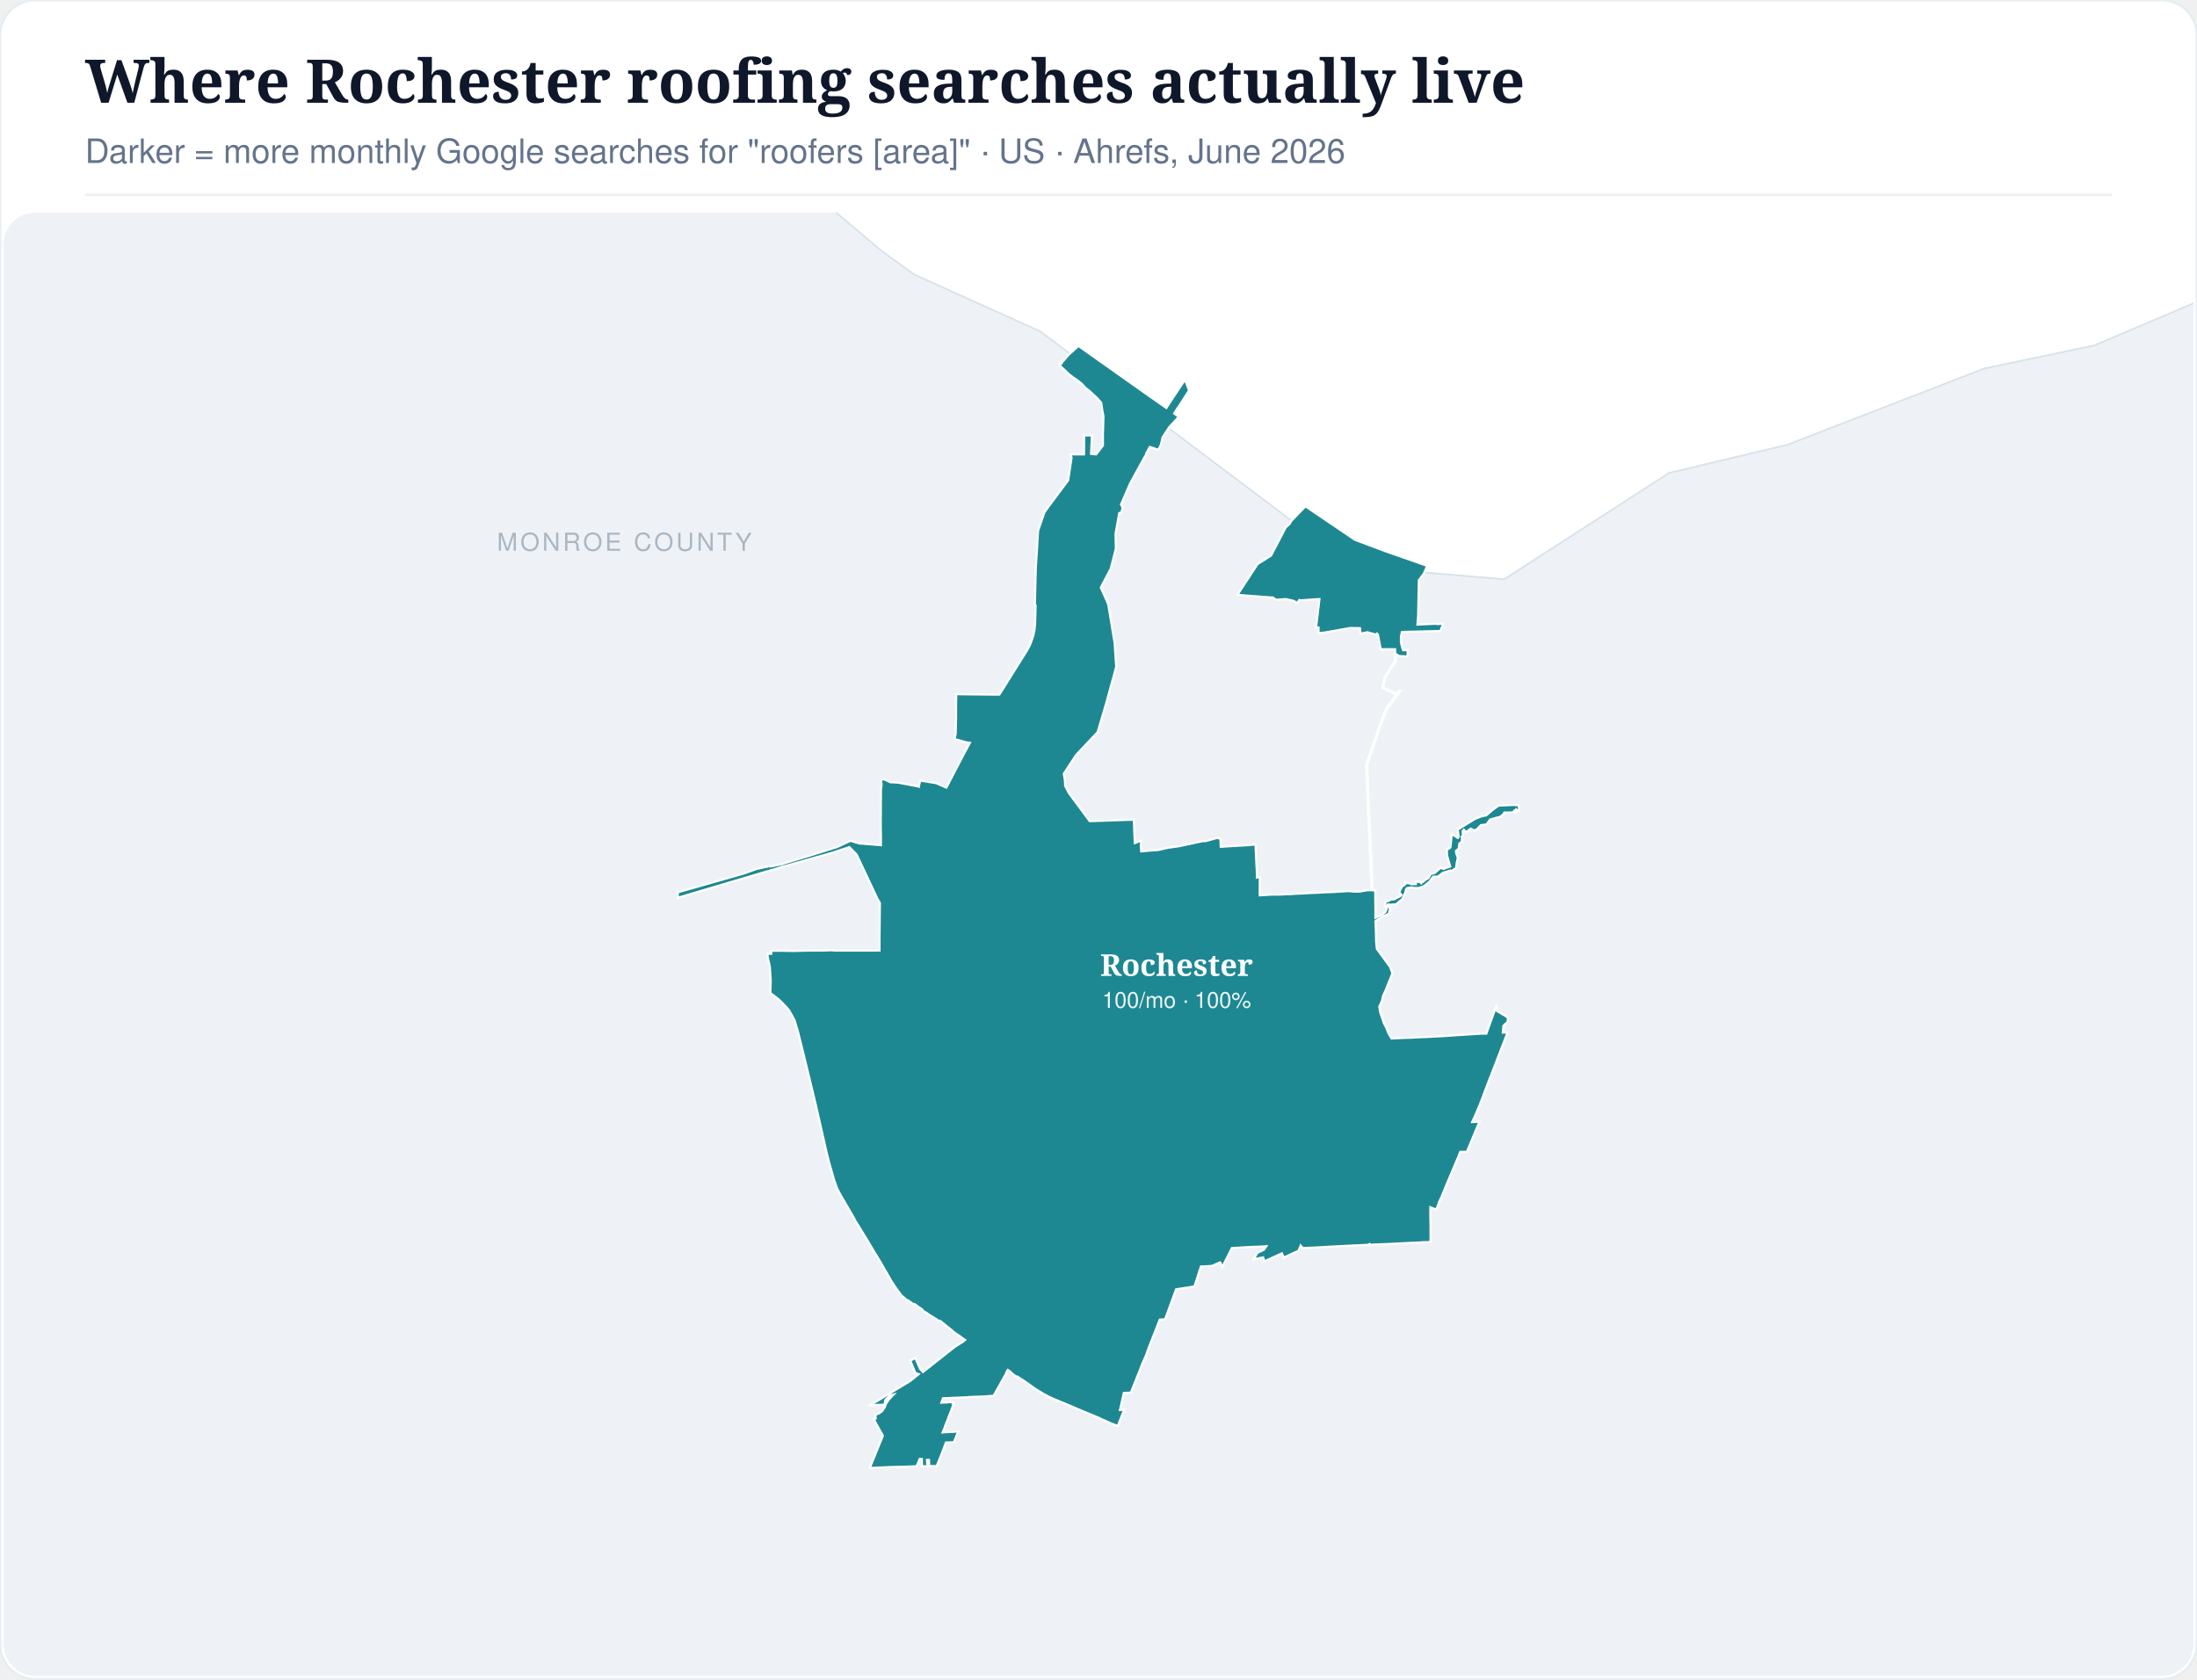
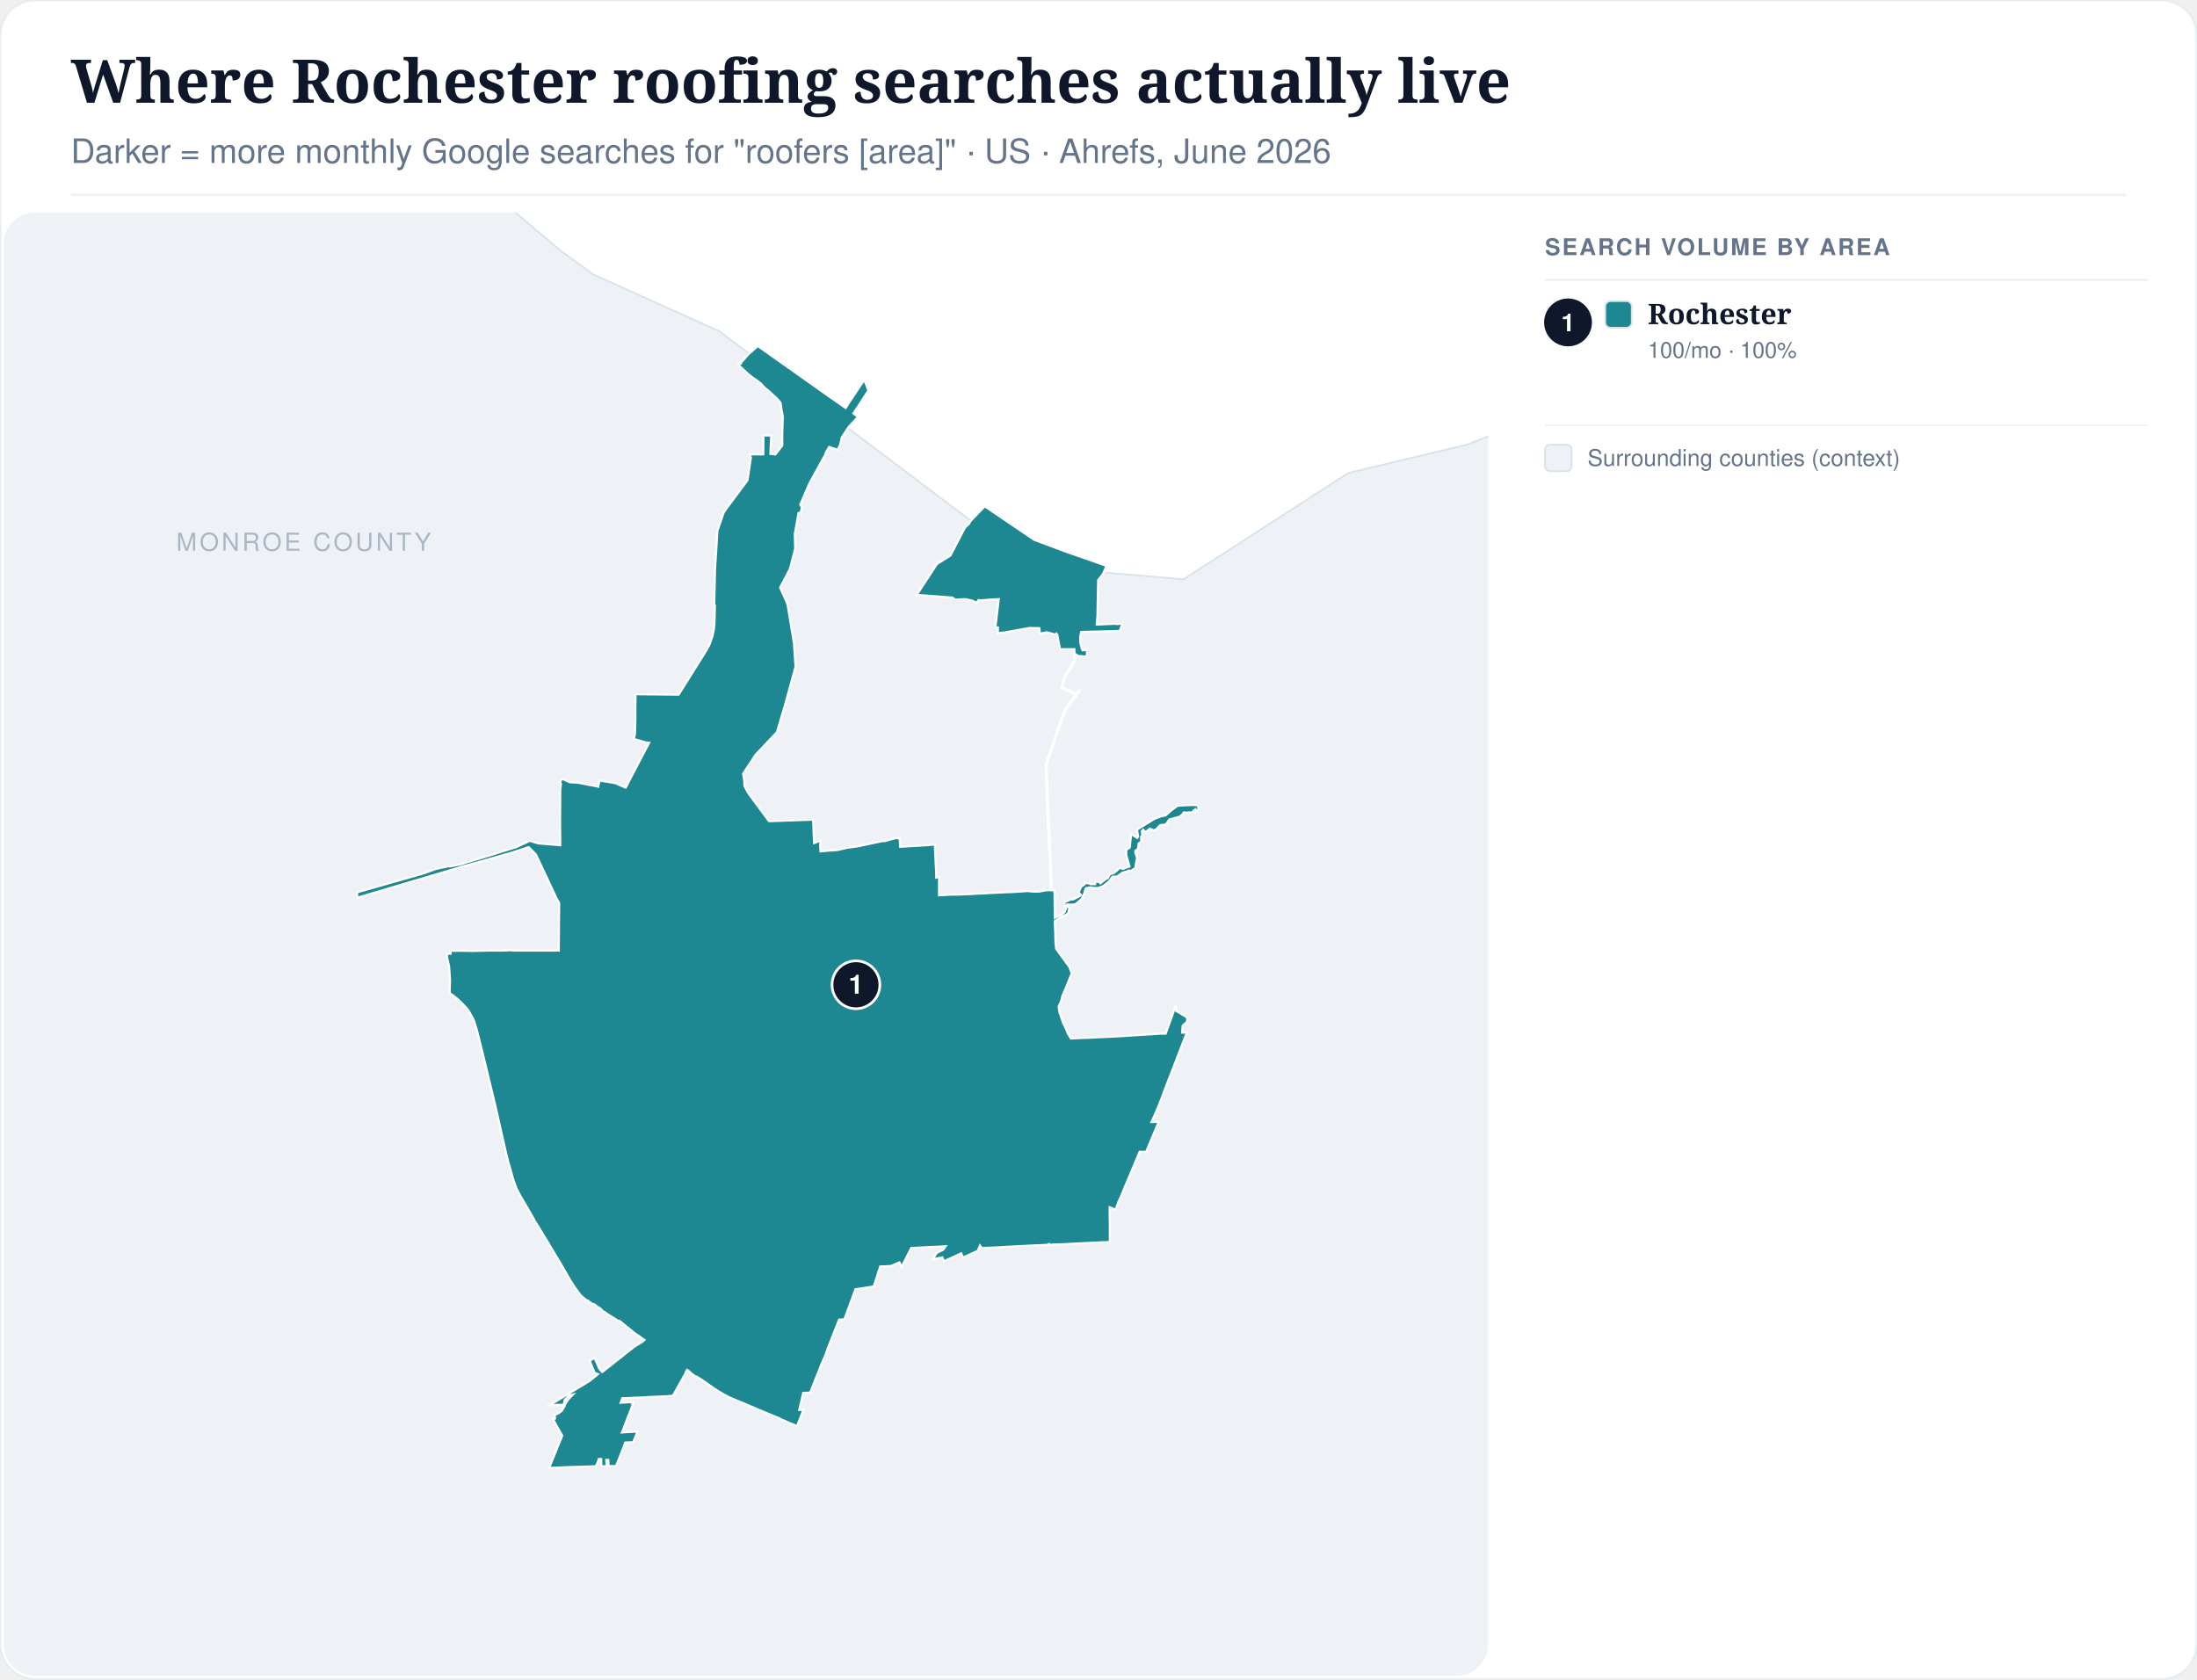
<svg xmlns="http://www.w3.org/2000/svg" viewBox="0 0 1240 948" role="img" width="100%" height="auto">
  <defs>
    <clipPath id="map">
-       <rect x="2" y="120" width="1236" height="826" rx="18" />
+       <rect x="2" y="120" width="838" height="826" rx="18" />
    </clipPath>
  </defs>
  <rect x="0" y="0" width="1240" height="948" rx="20" fill="#ffffff" stroke="#e7eef2" stroke-width="1.5" />
-   <text x="48" y="58" font-size="34" font-weight="700" fill="#0f172a" font-family="Georgia, serif">Where Rochester roofing searches actually live</text>
-   <text x="48" y="92" font-size="19" fill="#64748b" font-family="-apple-system, Helvetica, Arial, sans-serif">Darker = more monthly Google searches for "roofers [area]" · US · Ahrefs, June 2026</text>
-   <line x1="48" y1="110" x2="1192" y2="110" stroke="#eef2f6" stroke-width="1.5" />
+   <text x="40" y="58" font-size="34" font-weight="700" fill="#0f172a" font-family="Georgia, serif">Where Rochester roofing searches actually live</text>
+   <text x="40" y="92" font-size="19" fill="#64748b" font-family="-apple-system, Helvetica, Arial, sans-serif">Darker = more monthly Google searches for "roofers [area]" · US · Ahrefs, June 2026</text>
+   <line x1="40" y1="110" x2="1200" y2="110" stroke="#eef2f6" stroke-width="1.5" />
  <g clip-path="url(#map)">
-     <path d="M-437 -172L-434 -172L-383 -187L-352 -183L-318 -165L-234 -141L-184 -141L-101 -113L62 -89L116 -75L150 -73L219 -80L228 -66L302 -38L348 -13L383 45L498 142L516 155L587 187L660 242L729 294L802 323L849 327L942 267L1009 251L1120 208L1182 195L1248 167L1264 166L1290 162L1294 640L1302 1091L985 1091L993 1441L720 1438L297 1433L301 1268L-198 1270L-312 1072L-187 713L-441 715L-437 135L-437 125L-437 -172Z" fill="#eef2f6" stroke="#d8e3ea" stroke-width="1" fill-rule="evenodd" />
-     <text x="352.4" y="310.9" text-anchor="middle" font-size="14" letter-spacing="1.5" fill="#aab6c2" font-family="-apple-system, Helvetica, Arial, sans-serif">MONROE COUNTY</text>
-     <path d="M382.5 503.7L382.9 503.6L419.8 493.1L427.0 490.5L434.1 489.0L435.0 489.1L436.3 488.8L436.5 488.8L441.8 487.7L442.5 487.4L457.0 483.0L457.6 482.8L469.4 479.1L472.3 478.2L480.0 474.6L484.9 476.1L497.2 477.1L497.2 472.7L497.1 466.0L497.1 464.3L497.2 448.3L497.2 446.1L497.6 442.4L497.3 441.8L497.3 441.0L497.7 440.0L499.0 439.9L499.6 440.2L500.5 440.6L501.1 440.9L502.7 441.6L503.8 441.6L504.0 441.6L504.9 441.7L507.0 441.8L515.9 443.5L518.1 443.9L518.6 444.1L518.7 443.5L519.4 440.6L521.7 441.0L528.4 442.1L532.0 443.7L534.1 444.6L534.6 443.8L536.1 440.8L543.2 427.2L547.4 419.3L545.6 419.1L538.9 417.2L538.9 416.3L539.4 414.3L539.5 409.3L539.6 405.9L539.6 402.8L539.6 399.6L539.7 393.3L539.6 391.8L541.2 391.9L550.7 392.0L561.5 392.1L564.0 392.1L565.3 390.1L579.7 367.1L580.3 366.0L580.9 364.9L581.4 363.9L581.4 363.8L581.9 362.6L582.3 361.5L582.7 360.3L583.1 359.1L583.4 357.9L583.6 356.7L583.7 356.4L583.9 355.5L584.0 354.2L584.1 353.0L584.2 352.4L584.3 349.9L584.5 341.7L584.1 341.2L584.6 320.8L585.4 308.0L585.9 299.6L589.5 289.2L591.7 286.1L602.9 271.1L604.8 258.3L604.1 256.5L605.6 256.5L605.9 256.5L606.4 256.4L607.0 256.5L607.3 256.5L607.4 256.5L609.1 256.5L611.8 256.5L611.9 245.8L616.3 245.8L615.8 256.2L618.6 256.5L618.8 256.3L622.5 251.5L622.5 249.6L622.5 246.4L622.5 245.0L622.8 235.0L622.1 231.4L621.7 228.3L621.5 227.3L619.3 224.8L617.0 222.7L614.8 220.6L612.8 219.1L610.5 216.6L608.1 214.7L605.6 213.0L603.2 211.1L598.0 206.2L598.3 205.8L598.6 205.6L598.4 205.5L598.2 205.6L597.9 205.3L598.4 204.8L598.7 205.1L599.0 204.7L599.3 204.9L599.5 204.6L599.4 203.9L600.1 203.8L600.6 203.2L603.2 200.2L608.7 195.3L649.0 223.8L658.3 230.3L660.2 227.3L668.7 214.5L668.9 214.7L669.9 217.2L671.0 220.1L671.2 220.3L664.7 230.4L664.6 230.4L662.7 233.4L665.3 235.3L660.0 241.0L656.2 246.8L656.1 246.9L655.9 248.0L655.9 248.2L655.8 248.7L655.5 249.7L655.5 249.8L655.1 251.3L654.8 251.9L654.0 253.4L653.7 253.9L652.0 253.3L651.4 253.1L649.0 252.3L647.5 254.8L647.5 255.0L647.3 255.2L647.2 255.4L647.0 255.8L646.9 256.2L646.8 256.7L646.3 257.6L646.2 257.7L644.1 261.5L643.7 262.2L642.4 264.6L640.8 267.5L637.8 273.0L636.7 275.5L635.4 278.5L633.4 283.2L632.7 284.8L633.6 286.6L632.9 289.3L631.7 289.6L629.6 301.4L629.8 309.7L626.9 321.0L621.3 331.7L622.0 333.2L624.6 339.0L625.5 341.2L629.1 363.0L630.0 376.4L624.2 397.5L619.5 413.3L607.4 426.1L600.4 436.8L601.0 440.2L601.2 443.7L603.3 447.7L615.0 463.5L615.9 463.5L622.5 463.3L630.8 463.0L639.9 462.7L640.1 466.4L640.2 470.1L640.4 473.7L640.5 475.9L644.2 474.5L643.9 477.1L644.1 480.6L648.5 480.2L653.8 479.8L659.0 478.6L665.4 477.7L678.9 474.8L680.5 474.8L686.9 473.0L688.8 473.4L689.0 478.0L704.4 477.1L708.6 476.7L708.7 477.8L708.7 479.0L709.0 484.9L709.1 487.6L709.3 490.6L709.4 493.8L709.4 494.4L709.4 495.4L710.2 495.2L711.1 495.1L711.0 498.2L711.0 501.2L711.0 503.8L711.0 505.4L717.7 505.0L722.0 505.0L725.7 504.8L728.9 504.7L731.6 504.5L734.2 504.4L736.9 504.3L739.5 504.1L742.1 504.0L744.7 503.9L747.7 503.7L751.4 503.6L754.7 503.4L757.9 503.2L761.1 503.0L764.2 503.3L767.5 503.3L770.6 502.7L772.1 502.5L774.1 502.5L774.1 501.6L773.8 495.0L773.7 493.2L773.6 490.6L773.6 489.1L773.5 486.0L773.4 482.9L773.1 480.1L773.1 478.2L773.0 476.2L772.9 475.1L772.9 474.3L772.8 473.2L772.8 473.1L772.8 472.6L772.8 472.5L772.7 469.2L772.6 468.1L772.4 465.7L772.4 465.0L772.3 461.3L772.1 458.3L772.1 456.6L772.0 453.2L771.7 446.0L771.4 438.7L771.1 431.4L772.5 427.7L772.5 427.5L773.0 426.1L773.9 423.5L775.3 419.4L776.8 415.2L776.5 415.2L776.8 415.1L777.8 411.7L779.1 408.4L780.3 405.0L781.6 401.5L782.6 399.7L783.5 398.1L787.0 393.7L788.0 392.0L780.2 388.3L780.4 387.2L780.5 386.8L781.2 383.6L781.5 382.4L781.6 381.9L782.6 380.5L783.5 379.1L787.3 373.0L787.3 372.6L787.4 368.3L787.4 366.5L780.6 366.5L779.3 366.5L777.7 358.2L777.5 358.1L777.2 357.7L776.9 358.1L776.8 358.2L776.4 358.1L776.1 358.1L771.8 356.9L767.9 357.7L767.6 354.6L762.1 354.5L747.4 357.1L747.2 357.1L744.2 357.4L744.2 354.2L742.8 354.2L744.7 338.2L740.9 338.4L734.4 338.9L733.3 338.7L732.3 340.3L729.8 339.1L725.9 338.2L725.6 338.2L724.3 338.3L720.7 338.5L720.5 338.5L720.2 338.4L719.9 338.3L719.6 338.2L719.4 338.0L718.8 337.5L718.5 337.4L718.3 337.3L718.0 337.2L717.7 337.3L709.1 336.6L708.8 336.6L705.8 336.4L698.4 335.8L709.8 318.4L717.4 313.6L724.9 299.2L725.7 297.7L728.0 295.6L728.7 294.2L736.8 285.8L764.7 304.7L782.3 311.3L805.5 319.4L804.1 322.7L803.5 324.0L800.8 327.5L800.4 347.8L800.0 352.6L801.8 352.5L810.3 352.1L811.5 352.3L814.5 352.0L813.9 353.7L813.0 356.1L812.9 356.2L792.5 356.7L791.2 356.8L790.7 359.4L790.7 362.6L791.5 365.9L792.0 367.1L794.4 366.8L794.5 369.5L794.1 370.6L789.6 370.3L787.9 369.2L787.9 372.6L787.9 373.2L783.9 379.3L783.0 380.8L782.1 382.1L782.0 382.4L781.7 383.6L780.9 386.8L780.8 387.3L780.8 388.1L788.5 391.7L789.8 389.8L790.1 389.9L790.4 389.9L789.1 391.8L788.9 392.1L787.8 393.7L784.4 398.1L782.3 401.5L781.0 405.0L779.7 408.4L778.9 410.5L778.5 411.7L777.6 414.2L777.3 415.1L775.9 419.4L774.5 423.5L773.6 426.1L773.1 427.5L771.7 431.6L772.2 445.8L772.5 453.2L772.6 456.6L772.7 458.3L772.8 461.3L773.0 465.0L773.0 465.7L773.3 469.2L773.5 472.5L773.6 473.1L773.6 473.2L773.6 474.3L773.7 475.1L773.7 476.2L773.7 478.3L773.8 480.2L773.9 482.9L774.1 485.9L774.2 489.0L774.3 493.2L774.4 494.9L774.5 501.6L774.7 502.6L776.1 502.5L776.2 504.3L776.3 514.4L776.3 518.1L780.4 516.1L781.8 514.9L782.6 513.1L782.7 513.0L781.9 511.5L781.9 508.9L783.6 508.6L784.9 507.8L785.7 507.7L786.7 507.7L790.4 505.8L791.0 505.2L789.7 503.7L791.3 500.4L792.8 499.5L793.3 498.7L793.3 497.9L794.0 498.5L795.5 498.6L796.5 499.1L799.1 499.1L799.1 497.7L800.8 497.8L801.4 497.8L802.1 498.6L802.8 498.0L803.2 497.7L803.4 497.6L804.9 496.3L806.2 495.7L807.4 493.5L809.9 492.7L813.0 489.9L814.9 490.5L815.6 490.1L818.0 489.3L818.5 489.1L818.0 487.4L816.7 482.8L816.6 479.6L817.5 479.2L818.1 478.8L818.6 478.4L818.7 477.8L819.4 470.8L822.8 473.0L822.9 472.8L823.0 472.7L823.0 472.6L823.1 472.5L823.1 472.5L823.1 472.3L823.2 472.3L823.2 472.2L823.3 472.1L823.3 472.0L822.7 468.3L832.8 462.1L836.6 460.7L838.8 460.3L842.4 457.2L845.7 454.8L847.5 454.7L854.0 454.4L854.2 454.4L855.0 454.4L855.6 454.5L856.4 454.5L856.6 454.6L856.8 454.7L857.2 455.1L857.4 455.6L857.5 455.7L857.5 455.8L857.4 455.9L857.3 455.9L857.3 456.0L857.3 456.2L857.3 456.2L857.3 456.4L857.4 456.5L857.5 456.7L857.5 456.8L857.3 457.1L857.2 457.2L857.2 457.4L857.1 457.4L857.1 457.5L857.0 457.7L856.9 457.7L856.7 457.8L856.6 457.8L856.3 457.7L856.0 457.5L855.9 457.2L855.8 457.0L855.7 456.9L855.5 457.2L855.4 457.3L854.9 457.4L854.3 458.1L854.3 458.1L854.9 458.0L855.1 458.0L855.4 457.9L855.5 457.9L855.7 458.1L855.7 458.2L855.6 458.4L855.5 458.4L855.3 458.5L854.9 458.6L854.8 458.6L853.7 458.6L852.5 458.6L852.0 458.6L851.9 458.6L851.5 458.7L850.0 458.7L849.2 458.6L849.2 458.6L849.1 458.7L849.2 458.8L848.6 459.5L846.9 461.0L841.0 462.6L839.0 465.4L835.8 465.8L833.6 468.1L832.2 468.8L830.1 467.8L829.8 468.0L829.7 468.1L829.6 468.1L829.4 468.3L829.4 468.4L829.4 468.6L829.3 468.6L829.3 468.7L829.2 468.9L829.1 469.0L828.9 469.0L828.8 469.0L828.7 469.0L828.6 468.9L827.6 469.8L826.2 468.4L825.5 469.2L825.7 471.7L825.0 472.3L825.2 474.4L824.9 475.3L823.7 476.1L823.5 477.5L823.3 479.1L821.8 480.3L821.8 481.1L821.9 481.6L822.8 484.2L822.2 487.1L821.8 490.0L819.2 491.7L818.6 491.5L818.5 491.4L816.4 492.1L814.4 492.7L811.6 494.8L808.9 494.9L808.2 495.8L807.1 497.4L804.0 500.0L804.0 500.0L802.5 500.7L800.5 501.3L797.6 501.2L796.7 500.9L795.1 501.2L794.8 501.2L794.0 501.4L793.5 502.2L793.3 503.6L791.4 507.6L787.9 510.5L786.2 510.6L784.8 510.7L783.3 510.6L783.0 511.6L784.7 512.5L783.8 515.8L779.6 517.9L777.6 519.1L776.3 520.0L776.6 526.9L776.7 531.7L777.1 535.6L784.6 545.9L785.9 549.4L782.0 559.1L780.6 562.2L780.0 564.9L778.5 568.2L779.0 571.5L780.0 574.4L781.1 577.6L782.4 580.1L783.7 583.4L785.4 586.2L786.1 586.2L791.9 585.9L795.6 585.8L796.3 585.8L801.6 585.5L804.7 585.4L810.3 585.1L815.9 584.8L823.0 584.3L835.9 583.5L836.0 583.5L836.5 583.5L836.7 583.5L837.5 583.5L838.9 583.5L843.8 569.9L844.7 567.3L844.9 570.7L850.5 574.0L851.2 575.1L850.7 577.3L850.0 577.6L849.5 578.1L848.5 579.1L848.2 582.9L848.3 582.9L848.7 582.9L850.0 582.9L850.8 583.0L850.9 583.0L850.0 585.1L845.2 597.5L844.8 598.6L843.6 601.7L842.7 604.0L841.9 606.1L840.3 610.1L838.6 614.7L838.4 615.0L837.4 617.8L836.8 619.5L836.2 621.0L835.9 621.8L835.7 622.2L835.5 622.8L835.4 623.2L835.2 623.6L834.2 625.9L833.8 626.9L832.6 629.7L830.9 633.4L831.8 633.4L834.3 633.2L835.0 633.2L827.9 650.2L827.2 650.2L825.6 650.2L824.2 650.2L823.8 651.1L823.1 652.9L815.5 670.9L815.3 671.4L815.2 671.8L813.9 674.8L813.6 675.6L813.2 676.4L813.0 677.0L812.9 677.1L812.7 677.4L812.6 677.8L812.2 678.5L811.9 679.6L810.7 682.5L810.5 682.8L808.8 682.1L807.3 681.5L807.3 681.7L807.3 686.5L807.4 691.9L807.4 699.3L807.4 701.1L805.8 701.2L804.8 701.2L801.9 701.3L801.5 701.4L801.2 701.4L800.3 701.4L798.2 701.5L797.0 701.5L796.4 701.6L795.9 701.6L795.7 701.6L794.0 701.7L782.1 702.3L776.3 702.5L774.7 702.6L773.5 702.7L773.1 702.2L772.2 702.6L772.3 702.7L761.0 703.2L749.7 703.8L742.8 704.2L735.3 704.5L734.1 703.1L734.0 703.4L732.8 706.1L724.5 709.9L724.5 709.8L723.6 707.8L723.5 707.5L722.2 708.1L720.9 708.7L718.1 710.0L713.7 712.0L712.9 709.8L707.6 710.8L709.6 707.3L711.6 706.3L713.3 705.5L713.6 705.1L714.7 703.5L709.6 703.8L708.4 703.8L704.3 704.0L695.8 704.5L695.3 704.5L691.3 712.4L691.1 712.8L690.2 714.6L689.9 715.3L689.7 714.8L689.6 714.7L689.4 714.3L688.9 712.9L688.6 712.6L688.6 712.6L687.0 713.3L685.4 714.0L684.5 714.4L684.0 714.6L681.2 714.8L681.0 714.8L677.8 714.9L677.2 716.9L676.9 717.5L676.1 720.2L676.0 720.5L674.7 724.4L674.1 726.2L668.4 727.1L663.8 727.8L657.6 744.7L656.4 744.8L655.2 744.9L654.6 744.9L648.4 760.6L646.8 765.1L644.9 769.4L642.7 775.0L642.5 775.5L641.8 777.2L639.0 784.3L638.3 786.1L636.5 786.2L634.3 786.3L633.0 792.1L632.1 795.9L634.5 795.8L633.1 799.3L630.8 805.1L630.6 804.9L630.4 804.9L630.3 804.8L630.2 804.8L629.9 804.6L629.7 804.6L629.6 804.5L629.5 804.5L629.4 804.4L629.1 804.3L628.9 804.2L628.4 804.0L627.9 803.8L627.8 803.8L627.4 803.6L627.3 803.6L627.1 803.5L626.1 803.1L626.0 803.0L625.7 802.9L625.6 802.9L625.5 802.8L624.8 802.5L624.7 802.4L621.4 801.0L621.1 800.8L621.1 800.8L620.8 800.6L608.0 795.3L607.6 795.1L600.8 792.2L600.5 792.1L594.0 789.4L592.5 788.7L591.5 788.2L590.4 787.6L589.4 787.1L588.4 786.5L585.9 785.0L584.7 784.2L584.5 784.1L579.8 780.8L576.8 778.7L576.2 778.4L574.7 777.4L574.7 777.5L574.6 777.4L574.5 777.4L574.2 777.5L574.0 777.4L573.8 777.2L573.6 777.0L572.5 776.3L572.1 776.0L571.9 775.8L571.7 775.7L571.5 775.5L571.3 775.4L571.1 775.2L571.0 775.1L570.8 774.9L570.6 774.7L570.4 774.6L570.2 774.4L570.2 774.3L569.3 773.6L568.8 773.3L568.6 773.6L568.4 774.0L568.3 774.1L568.1 774.5L567.9 775.1L567.8 775.3L567.8 775.5L567.7 775.8L567.6 775.9L567.3 776.3L560.8 787.9L556.8 788.2L552.7 788.4L547.1 788.6L546.5 788.7L546.3 788.7L544.6 788.8L537.1 789.1L536.0 789.2L532.2 789.3L532.1 789.7L531.3 791.8L533.1 791.7L534.0 791.7L535.0 791.6L536.1 791.5L537.3 791.5L538.1 791.5L537.8 792.2L538.4 792.2L538.3 792.5L537.8 793.7L537.4 794.7L537.1 795.6L536.9 796.1L536.7 796.6L536.3 797.6L535.9 798.6L535.6 799.4L535.5 799.5L535.3 800.0L535.2 800.5L534.8 801.5L534.5 802.3L534.2 803.0L534.0 803.5L533.6 804.5L533.1 806.0L532.3 807.9L532.0 808.6L535.1 808.4L536.9 808.3L537.3 808.3L537.7 808.3L538.8 808.2L540.8 808.1L538.4 814.1L537.0 814.2L536.8 814.2L536.3 814.2L533.9 814.3L531.5 820.6L530.5 823.1L529.2 826.3L528.8 827.3L528.8 827.6L525.6 827.6L524.5 827.6L524.3 824.1L523.2 824.1L523.4 827.7L520.7 827.7L520.4 827.7L520.3 824.0L520.3 823.6L519.0 823.6L518.5 825.0L518.4 825.3L517.3 827.7L514.5 827.8L508.8 828.0L504.2 828.1L499.0 828.3L491.8 828.6L490.9 828.7L496.9 813.9L497.5 812.5L498.3 810.4L497.4 808.8L496.7 807.6L496.1 806.5L495.7 805.8L495.5 805.4L494.8 804.2L493.9 802.5L493.7 802.2L493.6 801.9L493.1 801.1L494.2 800.8L494.2 800.5L494.2 800.1L494.1 798.6L494.4 798.5L495.2 798.2L495.5 798.1L495.5 798.0L495.6 798.0L495.7 798.0L495.7 797.9L495.8 797.9L495.9 797.8L496.2 797.7L496.4 797.6L496.5 797.6L496.6 797.5L496.6 797.5L497.3 797.0L497.6 796.8L498.1 796.3L498.6 795.5L498.7 795.3L499.0 794.8L499.0 794.7L499.2 794.5L499.2 794.4L499.3 794.3L499.3 794.2L499.3 794.1L499.4 794.1L499.4 794.0L499.4 793.9L499.5 793.8L499.5 793.6L499.6 793.6L499.6 793.4L499.7 793.3L499.7 793.2L499.7 793.1L499.8 793.0L499.9 792.8L499.9 792.7L500.0 792.5L500.2 792.2L500.6 791.7L501.5 790.3L502.0 789.7L503.6 788.0L504.4 787.2L503.0 787.5L502.0 788.0L500.0 789.9L499.8 790.2L499.7 790.4L499.6 790.6L499.5 791.0L499.4 792.0L499.4 792.3L499.3 792.4L499.2 792.6L499.0 792.8L498.7 792.9L498.4 793.0L491.2 793.2L513.8 779.5L518.5 775.7L516.6 775.0L513.8 768.1L516.6 766.5L519.3 772.7L520.9 774.5L538.5 760.6L538.8 760.4L539.2 760.1L539.5 759.9L543.8 757.2L544.1 756.9L544.7 756.4L542.4 754.8L542.1 754.5L542.0 754.5L541.9 754.4L540.9 753.7L540.4 753.4L539.2 752.6L539.1 752.5L539.0 752.4L538.6 752.1L538.4 752.0L537.8 751.4L537.7 751.3L537.0 750.7L536.8 750.6L536.3 750.2L536.2 750.1L535.9 749.8L535.4 749.4L535.1 749.3L533.6 748.0L532.5 747.1L532.1 746.8L531.3 746.1L530.9 745.8L530.6 745.6L529.4 745.4L528.3 744.5L528.2 744.5L528.0 744.4L527.7 744.2L527.4 744.0L527.1 743.8L526.8 743.6L526.7 743.6L526.1 743.2L525.8 743.0L525.6 742.9L523.7 741.7L523.2 741.3L522.5 740.9L522.3 740.7L522.0 740.7L521.7 740.4L521.6 740.4L521.5 740.3L521.4 740.3L521.3 740.1L521.0 740.0L520.8 739.8L520.7 739.7L520.6 739.4L520.6 739.3L520.5 739.2L520.0 738.8L519.1 738.2L518.0 737.5L517.3 736.9L516.9 736.6L516.7 736.5L516.6 736.5L516.2 736.2L516.1 736.1L515.6 736.1L515.3 736.1L514.9 735.8L514.3 735.3L514.2 735.3L514.1 735.2L514.0 735.2L513.3 734.6L513.3 735.1L508.8 731.3L505.7 727.1L503.2 723.3L496.8 712.2L492.5 705.1L489.3 699.7L487.7 697.1L483.2 689.8L483.0 689.6L482.0 687.6L474.5 674.7L472.5 670.9L470.7 665.9L468.2 657.0L468.1 656.8L466.5 650.4L460.3 623.0L459.7 620.7L459.7 620.6L459.5 619.7L453.3 594.1L450.3 582.1L448.4 575.8L447.1 573.4L446.0 571.5L445.4 570.4L444.0 568.7L440.9 565.5L439.2 563.9L434.9 560.6L434.8 560.1L435.0 553.4L434.5 545.8L434.4 545.2L433.3 540.4L433.2 538.4L434.0 538.4L434.5 538.4L435.1 538.4L435.3 538.4L435.3 536.7L441.2 536.7L448.0 536.8L456.8 536.6L457.6 536.6L462.5 536.6L463.2 536.6L463.9 536.6L467.4 536.5L468.9 536.4L471.5 536.6L474.3 536.6L476.7 536.6L480.2 536.6L480.6 536.6L481.0 536.6L494.4 536.6L495.6 536.5L496.4 536.6L496.4 530.3L496.6 509.7L495.2 507.3L483.5 482.4L479.4 478.2L470.0 481.3L457.6 484.8L457.0 485.0L442.3 489.1L441.8 489.2L436.7 490.8L436.3 490.9L435.0 491.2L434.1 491.6L433.9 491.6L382.9 506.7L382.6 506.7L382.5 503.7Z" fill="#1e8892" stroke="#ffffff" stroke-width="1.2" />
+     <path d="M-618 -172L-615 -172L-564 -187L-533 -183L-499 -165L-415 -141L-365 -141L-282 -113L-119 -89L-65 -75L-31 -73L38 -80L47 -66L121 -38L167 -13L202 45L317 142L335 155L406 187L479 242L548 294L621 323L668 327L761 267L828 251L939 208L1001 195L1067 167L1083 166L1109 162L1113 640L1121 1091L804 1091L812 1441L539 1438L116 1433L120 1268L-379 1270L-493 1072L-368 713L-622 715L-618 135L-618 125L-618 -172Z" fill="#eef2f6" stroke="#d8e3ea" stroke-width="1" fill-rule="evenodd" />
+     <text x="171.4" y="310.9" text-anchor="middle" font-size="14" letter-spacing="1.5" fill="#aab6c2" font-family="-apple-system, Helvetica, Arial, sans-serif">MONROE COUNTY</text>
+     <path d="M201.5 503.7L201.9 503.6L238.8 493.1L246.0 490.5L253.1 489.0L254.0 489.1L255.3 488.8L255.5 488.8L260.8 487.7L261.5 487.4L276.0 483.0L276.6 482.8L288.4 479.1L291.3 478.2L299.0 474.6L303.9 476.1L316.2 477.1L316.2 472.7L316.1 466.0L316.1 464.3L316.2 448.3L316.2 446.1L316.6 442.4L316.3 441.8L316.3 441.0L316.7 440.0L318.0 439.9L318.6 440.2L319.5 440.6L320.1 440.9L321.7 441.6L322.8 441.6L323.0 441.6L323.9 441.7L326.0 441.8L334.9 443.5L337.1 443.9L337.6 444.1L337.7 443.5L338.4 440.6L340.7 441.0L347.4 442.1L351.0 443.7L353.1 444.6L353.6 443.8L355.1 440.8L362.2 427.2L366.4 419.3L364.6 419.1L357.9 417.2L357.9 416.3L358.4 414.3L358.5 409.3L358.6 405.9L358.6 402.8L358.6 399.6L358.7 393.3L358.6 391.8L360.2 391.9L369.7 392.0L380.5 392.1L383.0 392.1L384.3 390.1L398.7 367.1L399.3 366.0L399.9 364.9L400.4 363.9L400.4 363.8L400.9 362.6L401.3 361.5L401.7 360.3L402.1 359.1L402.4 357.9L402.6 356.7L402.7 356.4L402.9 355.5L403.0 354.2L403.1 353.0L403.2 352.4L403.3 349.9L403.5 341.7L403.1 341.2L403.6 320.8L404.4 308.0L404.9 299.6L408.5 289.2L410.7 286.1L421.9 271.1L423.8 258.3L423.1 256.5L424.6 256.5L424.9 256.5L425.4 256.4L426.0 256.5L426.3 256.5L426.4 256.5L428.1 256.5L430.8 256.5L430.9 245.8L435.3 245.8L434.8 256.2L437.6 256.5L437.8 256.3L441.5 251.5L441.5 249.6L441.5 246.4L441.5 245.0L441.8 235.0L441.1 231.4L440.7 228.3L440.5 227.3L438.3 224.8L436.0 222.7L433.8 220.6L431.8 219.1L429.5 216.6L427.1 214.7L424.6 213.0L422.2 211.1L417.0 206.2L417.3 205.8L417.6 205.6L417.4 205.5L417.2 205.6L416.9 205.3L417.4 204.8L417.7 205.1L418.0 204.7L418.3 204.9L418.5 204.6L418.4 203.9L419.1 203.8L419.6 203.2L422.2 200.2L427.7 195.3L468.0 223.8L477.3 230.3L479.2 227.3L487.7 214.5L487.9 214.7L488.9 217.2L490.0 220.1L490.2 220.3L483.7 230.4L483.6 230.4L481.7 233.4L484.3 235.3L479.0 241.0L475.2 246.8L475.1 246.9L474.9 248.0L474.9 248.2L474.8 248.7L474.5 249.7L474.5 249.8L474.1 251.3L473.8 251.9L473.0 253.4L472.7 253.9L471.0 253.3L470.4 253.1L468.0 252.3L466.5 254.8L466.5 255.0L466.3 255.2L466.2 255.4L466.0 255.8L465.9 256.2L465.8 256.7L465.3 257.6L465.2 257.7L463.1 261.5L462.7 262.2L461.4 264.6L459.8 267.5L456.8 273.0L455.7 275.5L454.4 278.5L452.4 283.2L451.7 284.8L452.6 286.6L451.9 289.3L450.7 289.6L448.6 301.4L448.8 309.7L445.9 321.0L440.3 331.7L441.0 333.2L443.6 339.0L444.5 341.2L448.1 363.0L449.0 376.4L443.2 397.5L438.5 413.3L426.4 426.1L419.4 436.8L420.0 440.2L420.2 443.7L422.3 447.7L434.0 463.5L434.9 463.5L441.5 463.3L449.8 463.0L458.9 462.7L459.1 466.4L459.2 470.1L459.4 473.7L459.5 475.9L463.2 474.5L462.9 477.1L463.1 480.6L467.5 480.2L472.8 479.8L478.0 478.6L484.4 477.7L497.9 474.8L499.5 474.8L505.9 473.0L507.8 473.4L508.0 478.0L523.4 477.1L527.6 476.7L527.7 477.8L527.7 479.0L528.0 484.9L528.1 487.6L528.3 490.6L528.4 493.8L528.4 494.4L528.4 495.4L529.2 495.2L530.1 495.1L530.0 498.2L530.0 501.2L530.0 503.8L530.0 505.4L536.7 505.0L541.0 505.0L544.7 504.8L547.9 504.7L550.6 504.5L553.2 504.4L555.9 504.3L558.5 504.1L561.1 504.0L563.7 503.9L566.7 503.7L570.4 503.6L573.7 503.4L576.9 503.2L580.1 503.0L583.2 503.3L586.5 503.3L589.6 502.7L591.1 502.5L593.1 502.5L593.1 501.6L592.8 495.0L592.7 493.2L592.6 490.6L592.6 489.1L592.5 486.0L592.4 482.9L592.1 480.1L592.1 478.2L592.0 476.2L591.9 475.1L591.9 474.3L591.8 473.2L591.8 473.1L591.8 472.6L591.8 472.5L591.7 469.2L591.6 468.1L591.4 465.7L591.4 465.0L591.3 461.3L591.1 458.3L591.1 456.6L591.0 453.2L590.7 446.0L590.4 438.7L590.1 431.4L591.5 427.7L591.5 427.5L592.0 426.1L592.9 423.5L594.3 419.4L595.8 415.2L595.5 415.2L595.8 415.1L596.8 411.7L598.1 408.4L599.3 405.0L600.6 401.5L601.6 399.7L602.5 398.1L606.0 393.7L607.0 392.0L599.2 388.3L599.4 387.2L599.5 386.8L600.2 383.6L600.5 382.4L600.6 381.9L601.6 380.5L602.5 379.1L606.3 373.0L606.3 372.6L606.4 368.3L606.4 366.5L599.6 366.5L598.3 366.5L596.7 358.2L596.5 358.1L596.2 357.7L595.9 358.1L595.8 358.2L595.4 358.1L595.1 358.1L590.8 356.9L586.9 357.7L586.6 354.6L581.1 354.5L566.4 357.1L566.2 357.1L563.2 357.4L563.2 354.2L561.8 354.2L563.7 338.2L559.9 338.4L553.4 338.9L552.3 338.7L551.3 340.3L548.8 339.1L544.9 338.2L544.6 338.2L543.3 338.3L539.7 338.5L539.5 338.5L539.2 338.4L538.9 338.3L538.6 338.2L538.4 338.0L537.8 337.5L537.5 337.4L537.3 337.3L537.0 337.2L536.7 337.3L528.1 336.6L527.8 336.6L524.8 336.4L517.4 335.8L528.8 318.4L536.4 313.6L543.9 299.2L544.7 297.7L547.0 295.6L547.7 294.2L555.8 285.8L583.7 304.7L601.3 311.3L624.5 319.4L623.1 322.7L622.5 324.0L619.8 327.5L619.4 347.8L619.0 352.6L620.8 352.5L629.3 352.1L630.5 352.3L633.5 352.0L632.9 353.7L632.0 356.1L631.9 356.2L611.5 356.7L610.2 356.8L609.7 359.4L609.7 362.6L610.5 365.9L611.0 367.1L613.4 366.8L613.5 369.5L613.1 370.6L608.6 370.3L606.9 369.2L606.9 372.6L606.9 373.2L602.9 379.3L602.0 380.8L601.1 382.1L601.0 382.4L600.7 383.6L599.9 386.8L599.8 387.3L599.8 388.1L607.5 391.7L608.8 389.8L609.1 389.9L609.4 389.9L608.1 391.8L607.9 392.1L606.8 393.7L603.4 398.1L601.3 401.5L600.0 405.0L598.7 408.4L597.9 410.5L597.5 411.7L596.6 414.2L596.3 415.1L594.9 419.4L593.5 423.5L592.6 426.1L592.1 427.5L590.7 431.6L591.2 445.8L591.5 453.2L591.6 456.6L591.7 458.3L591.8 461.3L592.0 465.0L592.0 465.7L592.3 469.2L592.5 472.5L592.6 473.1L592.6 473.2L592.6 474.3L592.7 475.1L592.7 476.2L592.7 478.3L592.8 480.2L592.9 482.9L593.1 485.9L593.2 489.0L593.3 493.2L593.4 494.9L593.5 501.6L593.7 502.6L595.1 502.5L595.2 504.3L595.3 514.4L595.3 518.1L599.4 516.1L600.8 514.9L601.6 513.1L601.7 513.0L600.9 511.5L600.9 508.9L602.6 508.6L603.9 507.8L604.7 507.7L605.7 507.7L609.4 505.8L610.0 505.2L608.7 503.7L610.3 500.4L611.8 499.5L612.3 498.7L612.3 497.9L613.0 498.5L614.5 498.6L615.5 499.1L618.1 499.1L618.1 497.7L619.8 497.8L620.4 497.8L621.1 498.6L621.8 498.0L622.2 497.7L622.4 497.6L623.9 496.3L625.2 495.7L626.4 493.5L628.9 492.7L632.0 489.9L633.9 490.5L634.6 490.1L637.0 489.3L637.5 489.1L637.0 487.4L635.7 482.8L635.6 479.6L636.5 479.2L637.1 478.8L637.6 478.4L637.7 477.8L638.4 470.8L641.8 473.0L641.9 472.8L642.0 472.7L642.0 472.6L642.1 472.5L642.1 472.5L642.1 472.3L642.2 472.3L642.2 472.2L642.3 472.1L642.3 472.0L641.7 468.3L651.8 462.1L655.6 460.7L657.8 460.3L661.4 457.2L664.7 454.8L666.5 454.7L673.0 454.4L673.2 454.4L674.0 454.4L674.6 454.5L675.4 454.5L675.6 454.6L675.8 454.7L676.2 455.1L676.4 455.6L676.5 455.7L676.5 455.8L676.4 455.9L676.3 455.9L676.3 456.0L676.3 456.2L676.3 456.2L676.3 456.4L676.4 456.5L676.5 456.7L676.5 456.8L676.3 457.1L676.2 457.2L676.2 457.4L676.1 457.4L676.1 457.5L676.0 457.7L675.9 457.7L675.7 457.8L675.6 457.8L675.3 457.7L675.0 457.5L674.9 457.2L674.8 457.0L674.7 456.9L674.5 457.2L674.4 457.3L673.9 457.4L673.3 458.1L673.3 458.1L673.9 458.0L674.1 458.0L674.4 457.9L674.5 457.9L674.7 458.1L674.7 458.2L674.6 458.4L674.5 458.4L674.3 458.5L673.9 458.6L673.8 458.6L672.7 458.6L671.5 458.6L671.0 458.6L670.9 458.6L670.5 458.7L669.0 458.7L668.2 458.6L668.2 458.6L668.1 458.7L668.2 458.8L667.6 459.5L665.9 461.0L660.0 462.6L658.0 465.4L654.8 465.8L652.6 468.1L651.2 468.8L649.1 467.8L648.8 468.0L648.7 468.1L648.6 468.1L648.4 468.3L648.4 468.4L648.4 468.6L648.3 468.6L648.3 468.7L648.2 468.9L648.1 469.0L647.9 469.0L647.8 469.0L647.7 469.0L647.6 468.9L646.6 469.8L645.2 468.4L644.5 469.2L644.7 471.7L644.0 472.3L644.2 474.4L643.9 475.3L642.7 476.1L642.5 477.5L642.3 479.1L640.8 480.3L640.8 481.1L640.9 481.6L641.8 484.2L641.2 487.1L640.8 490.0L638.2 491.7L637.6 491.5L637.5 491.4L635.4 492.1L633.4 492.7L630.6 494.8L627.9 494.9L627.2 495.8L626.1 497.4L623.0 500.0L623.0 500.0L621.5 500.7L619.5 501.3L616.6 501.2L615.7 500.9L614.1 501.2L613.8 501.2L613.0 501.4L612.5 502.2L612.3 503.6L610.4 507.6L606.9 510.5L605.2 510.6L603.8 510.7L602.3 510.6L602.0 511.6L603.7 512.5L602.8 515.8L598.6 517.9L596.6 519.1L595.3 520.0L595.6 526.9L595.7 531.7L596.1 535.6L603.6 545.9L604.9 549.4L601.0 559.1L599.6 562.2L599.0 564.9L597.5 568.2L598.0 571.5L599.0 574.4L600.1 577.6L601.4 580.1L602.7 583.4L604.4 586.2L605.1 586.2L610.9 585.9L614.6 585.8L615.3 585.8L620.6 585.5L623.7 585.4L629.3 585.1L634.9 584.8L642.0 584.3L654.9 583.5L655.0 583.5L655.5 583.5L655.7 583.5L656.5 583.5L657.9 583.5L662.8 569.9L663.7 567.3L663.9 570.7L669.5 574.0L670.2 575.1L669.7 577.3L669.0 577.6L668.5 578.1L667.5 579.1L667.2 582.9L667.3 582.9L667.7 582.9L669.0 582.9L669.8 583.0L669.9 583.0L669.0 585.1L664.2 597.5L663.8 598.6L662.6 601.7L661.7 604.0L660.9 606.1L659.3 610.1L657.6 614.7L657.4 615.0L656.4 617.8L655.8 619.5L655.2 621.0L654.9 621.8L654.7 622.2L654.5 622.8L654.4 623.2L654.2 623.6L653.2 625.9L652.8 626.9L651.6 629.7L649.9 633.4L650.8 633.4L653.3 633.2L654.0 633.2L646.9 650.2L646.2 650.2L644.6 650.2L643.2 650.2L642.8 651.1L642.1 652.9L634.5 670.9L634.3 671.4L634.2 671.8L632.9 674.8L632.6 675.6L632.2 676.4L632.0 677.0L631.9 677.1L631.7 677.4L631.6 677.8L631.2 678.5L630.9 679.6L629.7 682.5L629.5 682.8L627.8 682.1L626.3 681.5L626.3 681.7L626.3 686.5L626.4 691.9L626.4 699.3L626.4 701.1L624.8 701.2L623.8 701.2L620.9 701.3L620.5 701.4L620.2 701.4L619.3 701.4L617.2 701.5L616.0 701.5L615.4 701.6L614.9 701.6L614.7 701.6L613.0 701.7L601.1 702.3L595.3 702.5L593.7 702.6L592.5 702.7L592.1 702.2L591.2 702.6L591.3 702.7L580.0 703.2L568.7 703.8L561.8 704.2L554.3 704.5L553.1 703.1L553.0 703.4L551.8 706.1L543.5 709.9L543.5 709.8L542.6 707.8L542.5 707.5L541.2 708.1L539.9 708.7L537.1 710.0L532.7 712.0L531.9 709.8L526.6 710.8L528.6 707.3L530.6 706.3L532.3 705.5L532.6 705.1L533.7 703.5L528.6 703.8L527.4 703.8L523.3 704.0L514.8 704.5L514.3 704.5L510.3 712.4L510.1 712.8L509.2 714.6L508.9 715.3L508.7 714.8L508.6 714.7L508.4 714.3L507.9 712.9L507.6 712.6L507.6 712.6L506.0 713.3L504.4 714.0L503.5 714.4L503.0 714.6L500.2 714.8L500.0 714.8L496.8 714.9L496.2 716.9L495.9 717.5L495.1 720.2L495.0 720.5L493.7 724.4L493.1 726.2L487.4 727.1L482.8 727.8L476.6 744.7L475.4 744.8L474.2 744.9L473.6 744.9L467.4 760.6L465.8 765.1L463.9 769.4L461.7 775.0L461.5 775.5L460.8 777.2L458.0 784.3L457.3 786.1L455.5 786.2L453.3 786.3L452.0 792.1L451.1 795.9L453.5 795.8L452.1 799.3L449.8 805.1L449.6 804.9L449.4 804.9L449.3 804.8L449.2 804.8L448.9 804.6L448.7 804.6L448.6 804.5L448.5 804.5L448.4 804.4L448.1 804.3L447.9 804.2L447.4 804.0L446.9 803.8L446.8 803.8L446.4 803.6L446.3 803.6L446.1 803.5L445.1 803.1L445.0 803.0L444.7 802.9L444.6 802.9L444.5 802.8L443.8 802.5L443.7 802.4L440.4 801.0L440.1 800.8L440.1 800.8L439.8 800.6L427.0 795.3L426.6 795.1L419.8 792.2L419.5 792.1L413.0 789.4L411.5 788.7L410.5 788.2L409.4 787.6L408.4 787.1L407.4 786.5L404.9 785.0L403.7 784.2L403.5 784.1L398.8 780.8L395.8 778.7L395.2 778.4L393.7 777.4L393.7 777.5L393.6 777.4L393.5 777.4L393.2 777.5L393.0 777.4L392.8 777.2L392.6 777.0L391.5 776.3L391.1 776.0L390.9 775.8L390.7 775.7L390.5 775.5L390.3 775.4L390.1 775.2L390.0 775.1L389.8 774.9L389.6 774.7L389.4 774.6L389.2 774.4L389.2 774.3L388.3 773.6L387.8 773.3L387.6 773.6L387.4 774.0L387.3 774.1L387.1 774.5L386.9 775.1L386.8 775.3L386.8 775.5L386.7 775.8L386.6 775.9L386.3 776.3L379.8 787.9L375.8 788.2L371.7 788.4L366.1 788.6L365.5 788.7L365.3 788.7L363.6 788.8L356.1 789.1L355.0 789.2L351.2 789.3L351.1 789.7L350.3 791.8L352.1 791.7L353.0 791.7L354.0 791.6L355.1 791.5L356.3 791.5L357.1 791.5L356.8 792.2L357.4 792.2L357.3 792.5L356.8 793.7L356.4 794.7L356.1 795.6L355.9 796.1L355.7 796.6L355.3 797.6L354.9 798.6L354.6 799.4L354.5 799.5L354.3 800.0L354.2 800.5L353.8 801.5L353.5 802.3L353.2 803.0L353.0 803.5L352.6 804.5L352.1 806.0L351.3 807.9L351.0 808.6L354.1 808.4L355.9 808.3L356.3 808.3L356.7 808.3L357.8 808.2L359.8 808.1L357.4 814.1L356.0 814.2L355.8 814.2L355.3 814.2L352.9 814.3L350.5 820.6L349.5 823.1L348.2 826.3L347.8 827.3L347.8 827.6L344.6 827.6L343.5 827.6L343.3 824.1L342.2 824.1L342.4 827.7L339.7 827.7L339.4 827.7L339.3 824.0L339.3 823.6L338.0 823.6L337.5 825.0L337.4 825.3L336.3 827.7L333.5 827.8L327.8 828.0L323.2 828.1L318.0 828.3L310.8 828.6L309.9 828.7L315.9 813.9L316.5 812.5L317.3 810.4L316.4 808.8L315.7 807.6L315.1 806.5L314.7 805.8L314.5 805.4L313.8 804.2L312.9 802.5L312.7 802.2L312.6 801.9L312.1 801.1L313.2 800.8L313.2 800.5L313.2 800.1L313.1 798.6L313.4 798.5L314.2 798.2L314.5 798.1L314.5 798.0L314.6 798.0L314.7 798.0L314.7 797.9L314.8 797.9L314.9 797.8L315.2 797.7L315.4 797.6L315.5 797.6L315.6 797.5L315.6 797.5L316.3 797.0L316.6 796.8L317.1 796.3L317.6 795.5L317.7 795.3L318.0 794.8L318.0 794.7L318.2 794.5L318.2 794.4L318.3 794.3L318.3 794.2L318.3 794.1L318.4 794.1L318.4 794.0L318.4 793.9L318.5 793.8L318.5 793.6L318.6 793.6L318.6 793.4L318.7 793.3L318.7 793.2L318.7 793.1L318.8 793.0L318.9 792.8L318.9 792.7L319.0 792.5L319.2 792.2L319.6 791.7L320.5 790.3L321.0 789.7L322.6 788.0L323.4 787.2L322.0 787.5L321.0 788.0L319.0 789.9L318.8 790.2L318.7 790.4L318.6 790.6L318.5 791.0L318.4 792.0L318.4 792.3L318.3 792.4L318.2 792.6L318.0 792.8L317.7 792.9L317.4 793.0L310.2 793.2L332.8 779.5L337.5 775.7L335.6 775.0L332.8 768.1L335.6 766.5L338.3 772.7L339.9 774.5L357.5 760.6L357.8 760.4L358.2 760.1L358.5 759.9L362.8 757.2L363.1 756.9L363.7 756.4L361.4 754.8L361.1 754.5L361.0 754.5L360.9 754.4L359.9 753.7L359.4 753.4L358.2 752.6L358.1 752.5L358.0 752.4L357.6 752.1L357.4 752.0L356.8 751.4L356.7 751.3L356.0 750.7L355.8 750.6L355.3 750.2L355.2 750.1L354.9 749.8L354.4 749.4L354.1 749.3L352.6 748.0L351.5 747.1L351.1 746.8L350.3 746.1L349.9 745.8L349.6 745.6L348.4 745.4L347.3 744.5L347.2 744.5L347.0 744.4L346.7 744.2L346.4 744.0L346.1 743.8L345.8 743.6L345.7 743.6L345.1 743.2L344.8 743.0L344.6 742.9L342.7 741.7L342.2 741.3L341.5 740.9L341.3 740.7L341.0 740.7L340.7 740.4L340.6 740.4L340.5 740.3L340.4 740.3L340.3 740.1L340.0 740.0L339.8 739.8L339.7 739.7L339.6 739.4L339.6 739.3L339.5 739.2L339.0 738.8L338.1 738.2L337.0 737.5L336.3 736.9L335.9 736.6L335.7 736.5L335.6 736.5L335.2 736.2L335.1 736.1L334.6 736.1L334.3 736.1L333.9 735.8L333.3 735.3L333.2 735.3L333.1 735.2L333.0 735.2L332.3 734.6L332.3 735.1L327.8 731.3L324.7 727.1L322.2 723.3L315.8 712.2L311.5 705.1L308.3 699.7L306.7 697.1L302.2 689.8L302.0 689.6L301.0 687.6L293.5 674.7L291.5 670.9L289.7 665.9L287.2 657.0L287.1 656.8L285.5 650.4L279.3 623.0L278.7 620.7L278.7 620.6L278.5 619.7L272.3 594.1L269.3 582.1L267.4 575.8L266.1 573.4L265.0 571.5L264.4 570.4L263.0 568.7L259.9 565.5L258.2 563.9L253.9 560.6L253.8 560.1L254.0 553.4L253.5 545.8L253.4 545.2L252.3 540.4L252.2 538.4L253.0 538.4L253.5 538.4L254.1 538.4L254.3 538.4L254.3 536.7L260.2 536.7L267.0 536.8L275.8 536.6L276.6 536.6L281.5 536.6L282.2 536.6L282.9 536.6L286.4 536.5L287.9 536.4L290.5 536.6L293.3 536.6L295.7 536.6L299.2 536.6L299.6 536.6L300.0 536.6L313.4 536.6L314.6 536.5L315.4 536.6L315.4 530.3L315.6 509.7L314.2 507.3L302.5 482.4L298.4 478.2L289.0 481.3L276.6 484.8L276.0 485.0L261.3 489.1L260.8 489.2L255.7 490.8L255.3 490.9L254.0 491.2L253.1 491.6L252.9 491.6L201.9 506.7L201.6 506.7L201.5 503.7Z" fill="#1e8892" stroke="#ffffff" stroke-width="1.2" />
+     <circle cx="483.1" cy="555.9" r="13.5" fill="#0f172a" stroke="#ffffff" stroke-width="1.5" />
+     <text x="483.1" y="560.9" text-anchor="middle" font-size="15" font-weight="700" fill="#ffffff" font-family="-apple-system, Helvetica, Arial, sans-serif">1</text>
  </g>
-   <text x="664.1" y="550.9" text-anchor="middle" font-size="17" font-weight="700" fill="#ffffff" font-family="Georgia, serif" style="paint-order:stroke;stroke:none;stroke-width:3px">Rochester</text>
-   <text x="664.1" y="568.9" text-anchor="middle" font-size="12.5" fill="rgba(255,255,255,0.92)" font-family="-apple-system, Helvetica, Arial, sans-serif" style="paint-order:stroke;stroke:none;stroke-width:3px">100/mo · 100%</text>
+   <text x="872" y="144" font-size="13" font-weight="700" letter-spacing="1" fill="#64748b" font-family="-apple-system, Helvetica, Arial, sans-serif">SEARCH VOLUME BY AREA</text>
+   <line x1="872" y1="158" x2="1212" y2="158" stroke="#e7eef2" stroke-width="1" />
+   <circle cx="885" cy="182" r="13.5" fill="#0f172a" />
+   <text x="885" y="187" text-anchor="middle" font-size="14" font-weight="700" fill="#fff" font-family="-apple-system, Helvetica, Arial, sans-serif">1</text>
+   <rect x="906" y="170" width="15" height="15" rx="3" fill="#1e8892" stroke="#d8e3ea" />
+   <text x="930" y="183" font-size="16" font-weight="600" fill="#0f172a" font-family="Georgia, serif">Rochester</text>
+   <text x="930" y="202" font-size="12.5" fill="#64748b" font-family="-apple-system, Helvetica, Arial, sans-serif">100/mo · 100%</text>
+   <line x1="872" y1="240" x2="1212" y2="240" stroke="#eef2f6" stroke-width="1" />
+   <rect x="872" y="251" width="15" height="15" rx="3" fill="#eef2f6" stroke="#d8e3ea" />
+   <text x="896" y="263" font-size="13" fill="#64748b" font-family="-apple-system, Helvetica, Arial, sans-serif">Surrounding counties (context)</text>
</svg>
